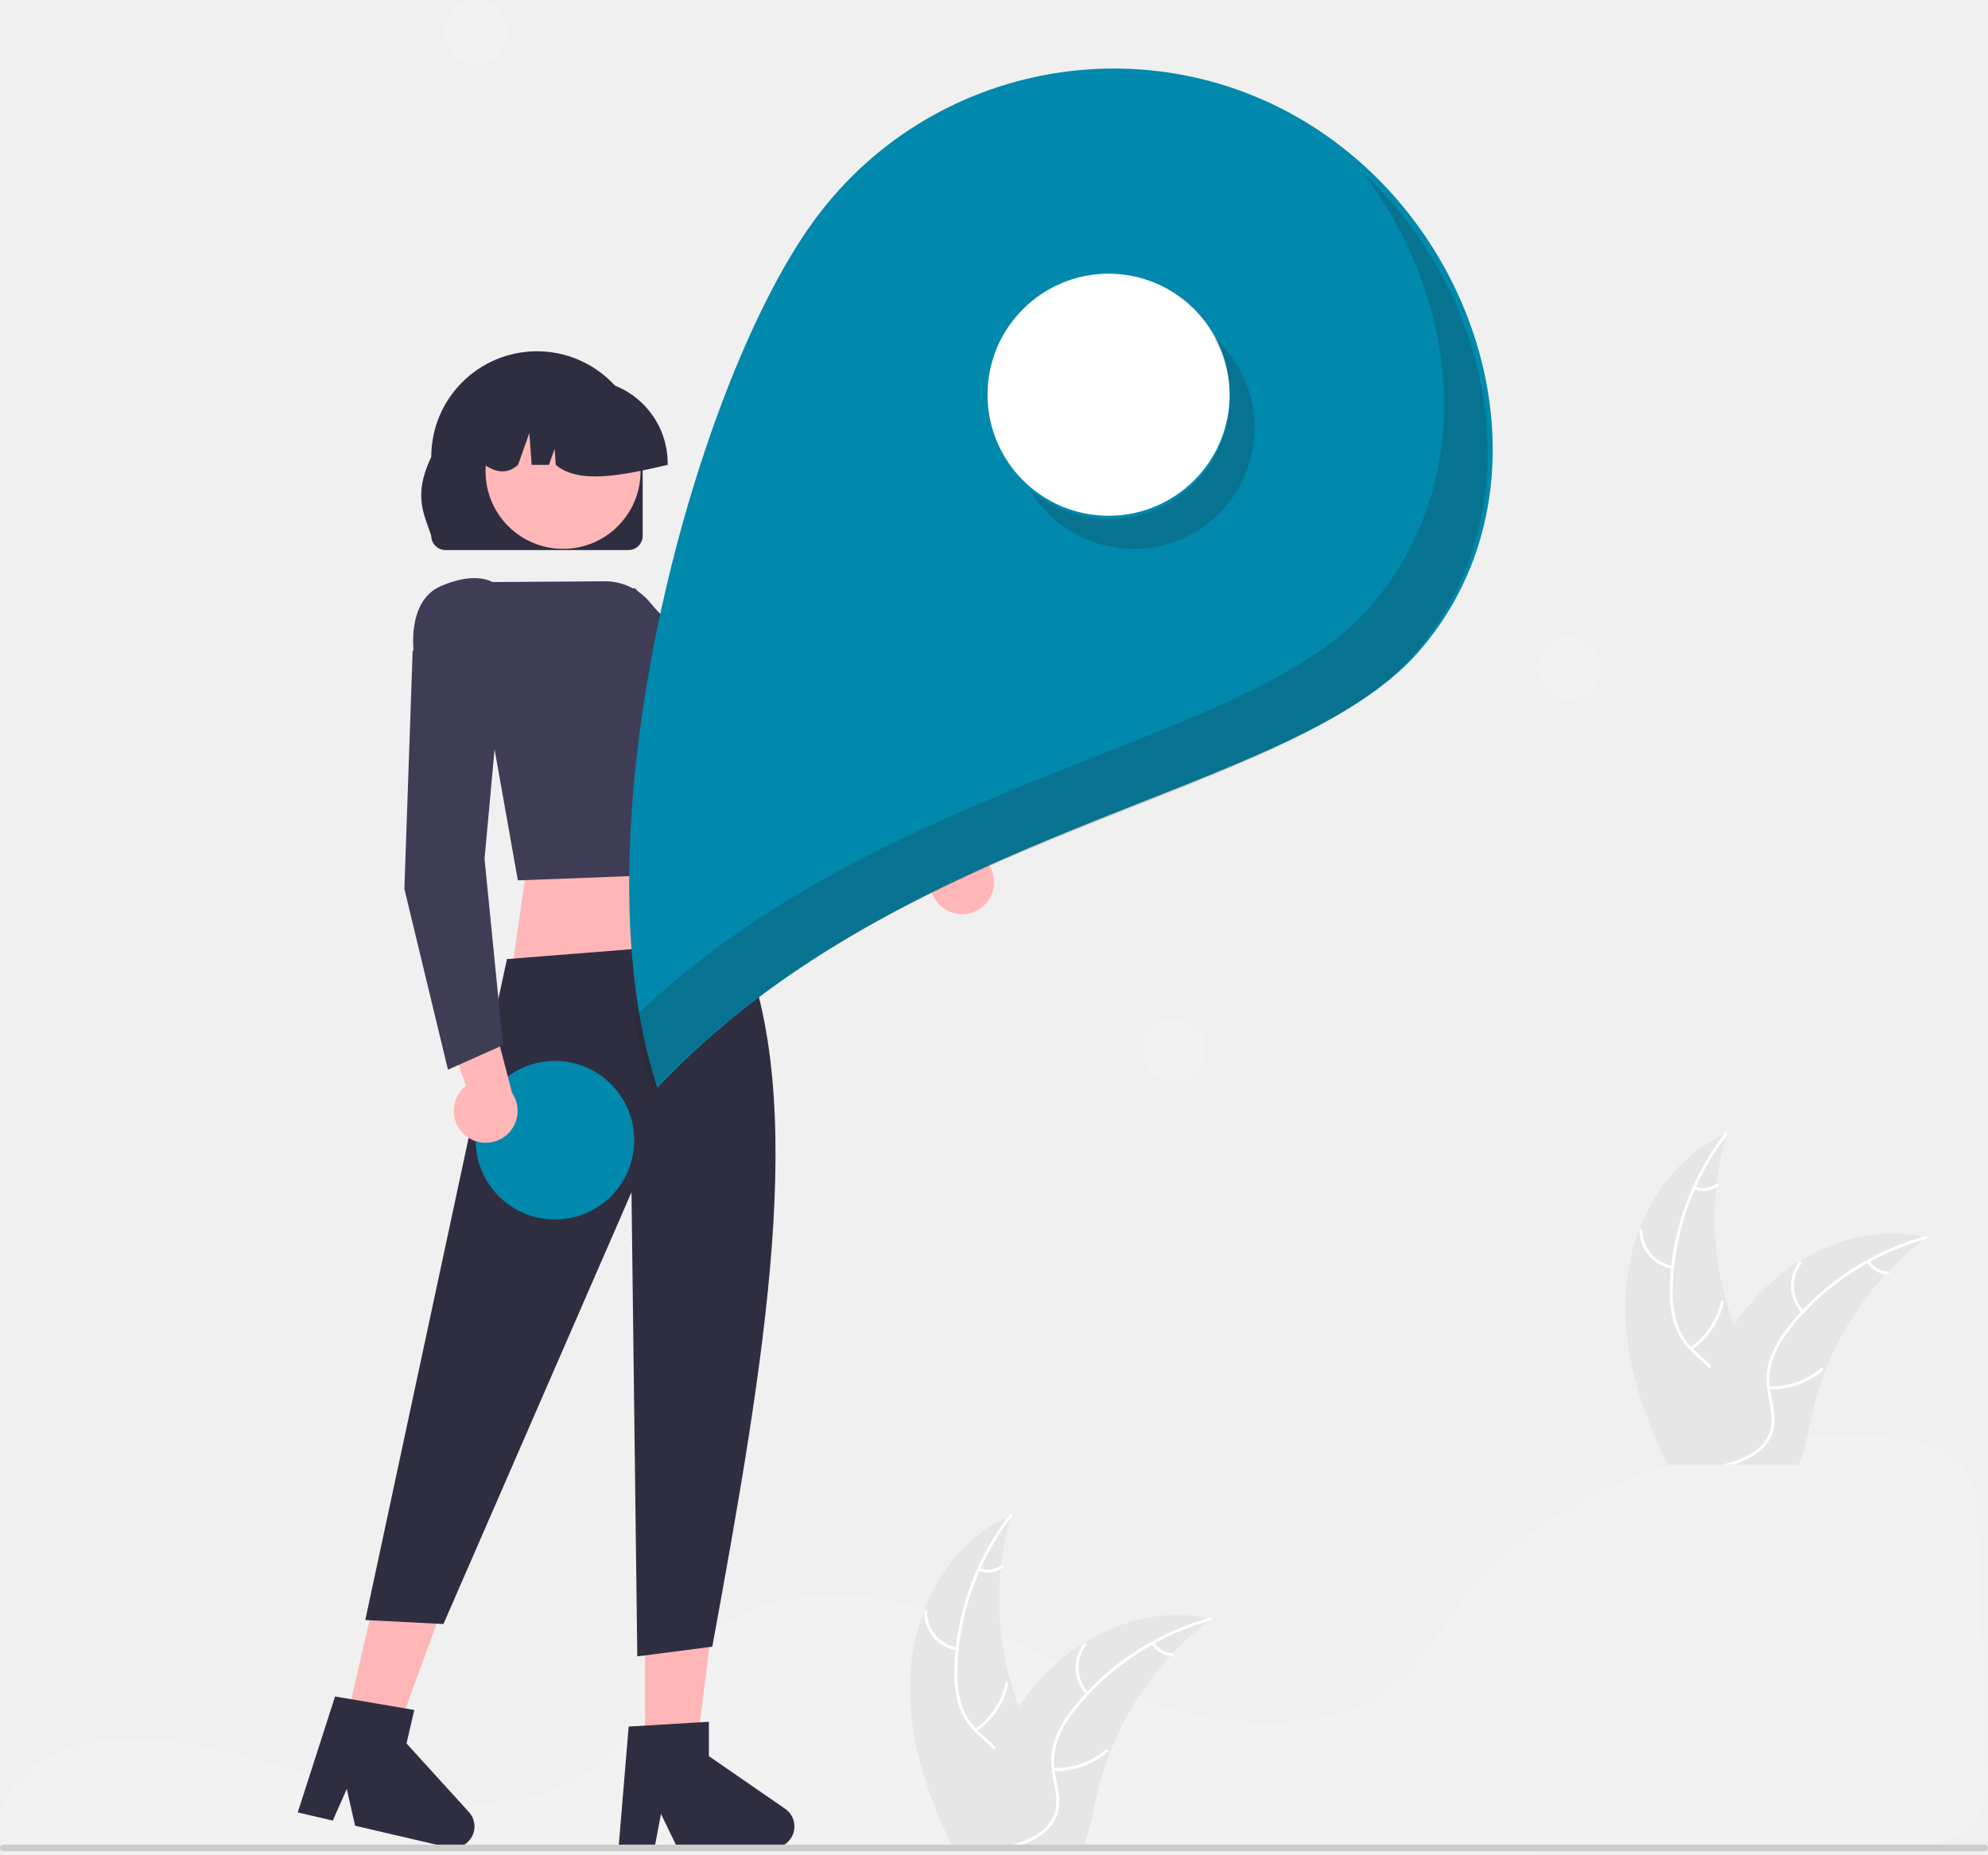
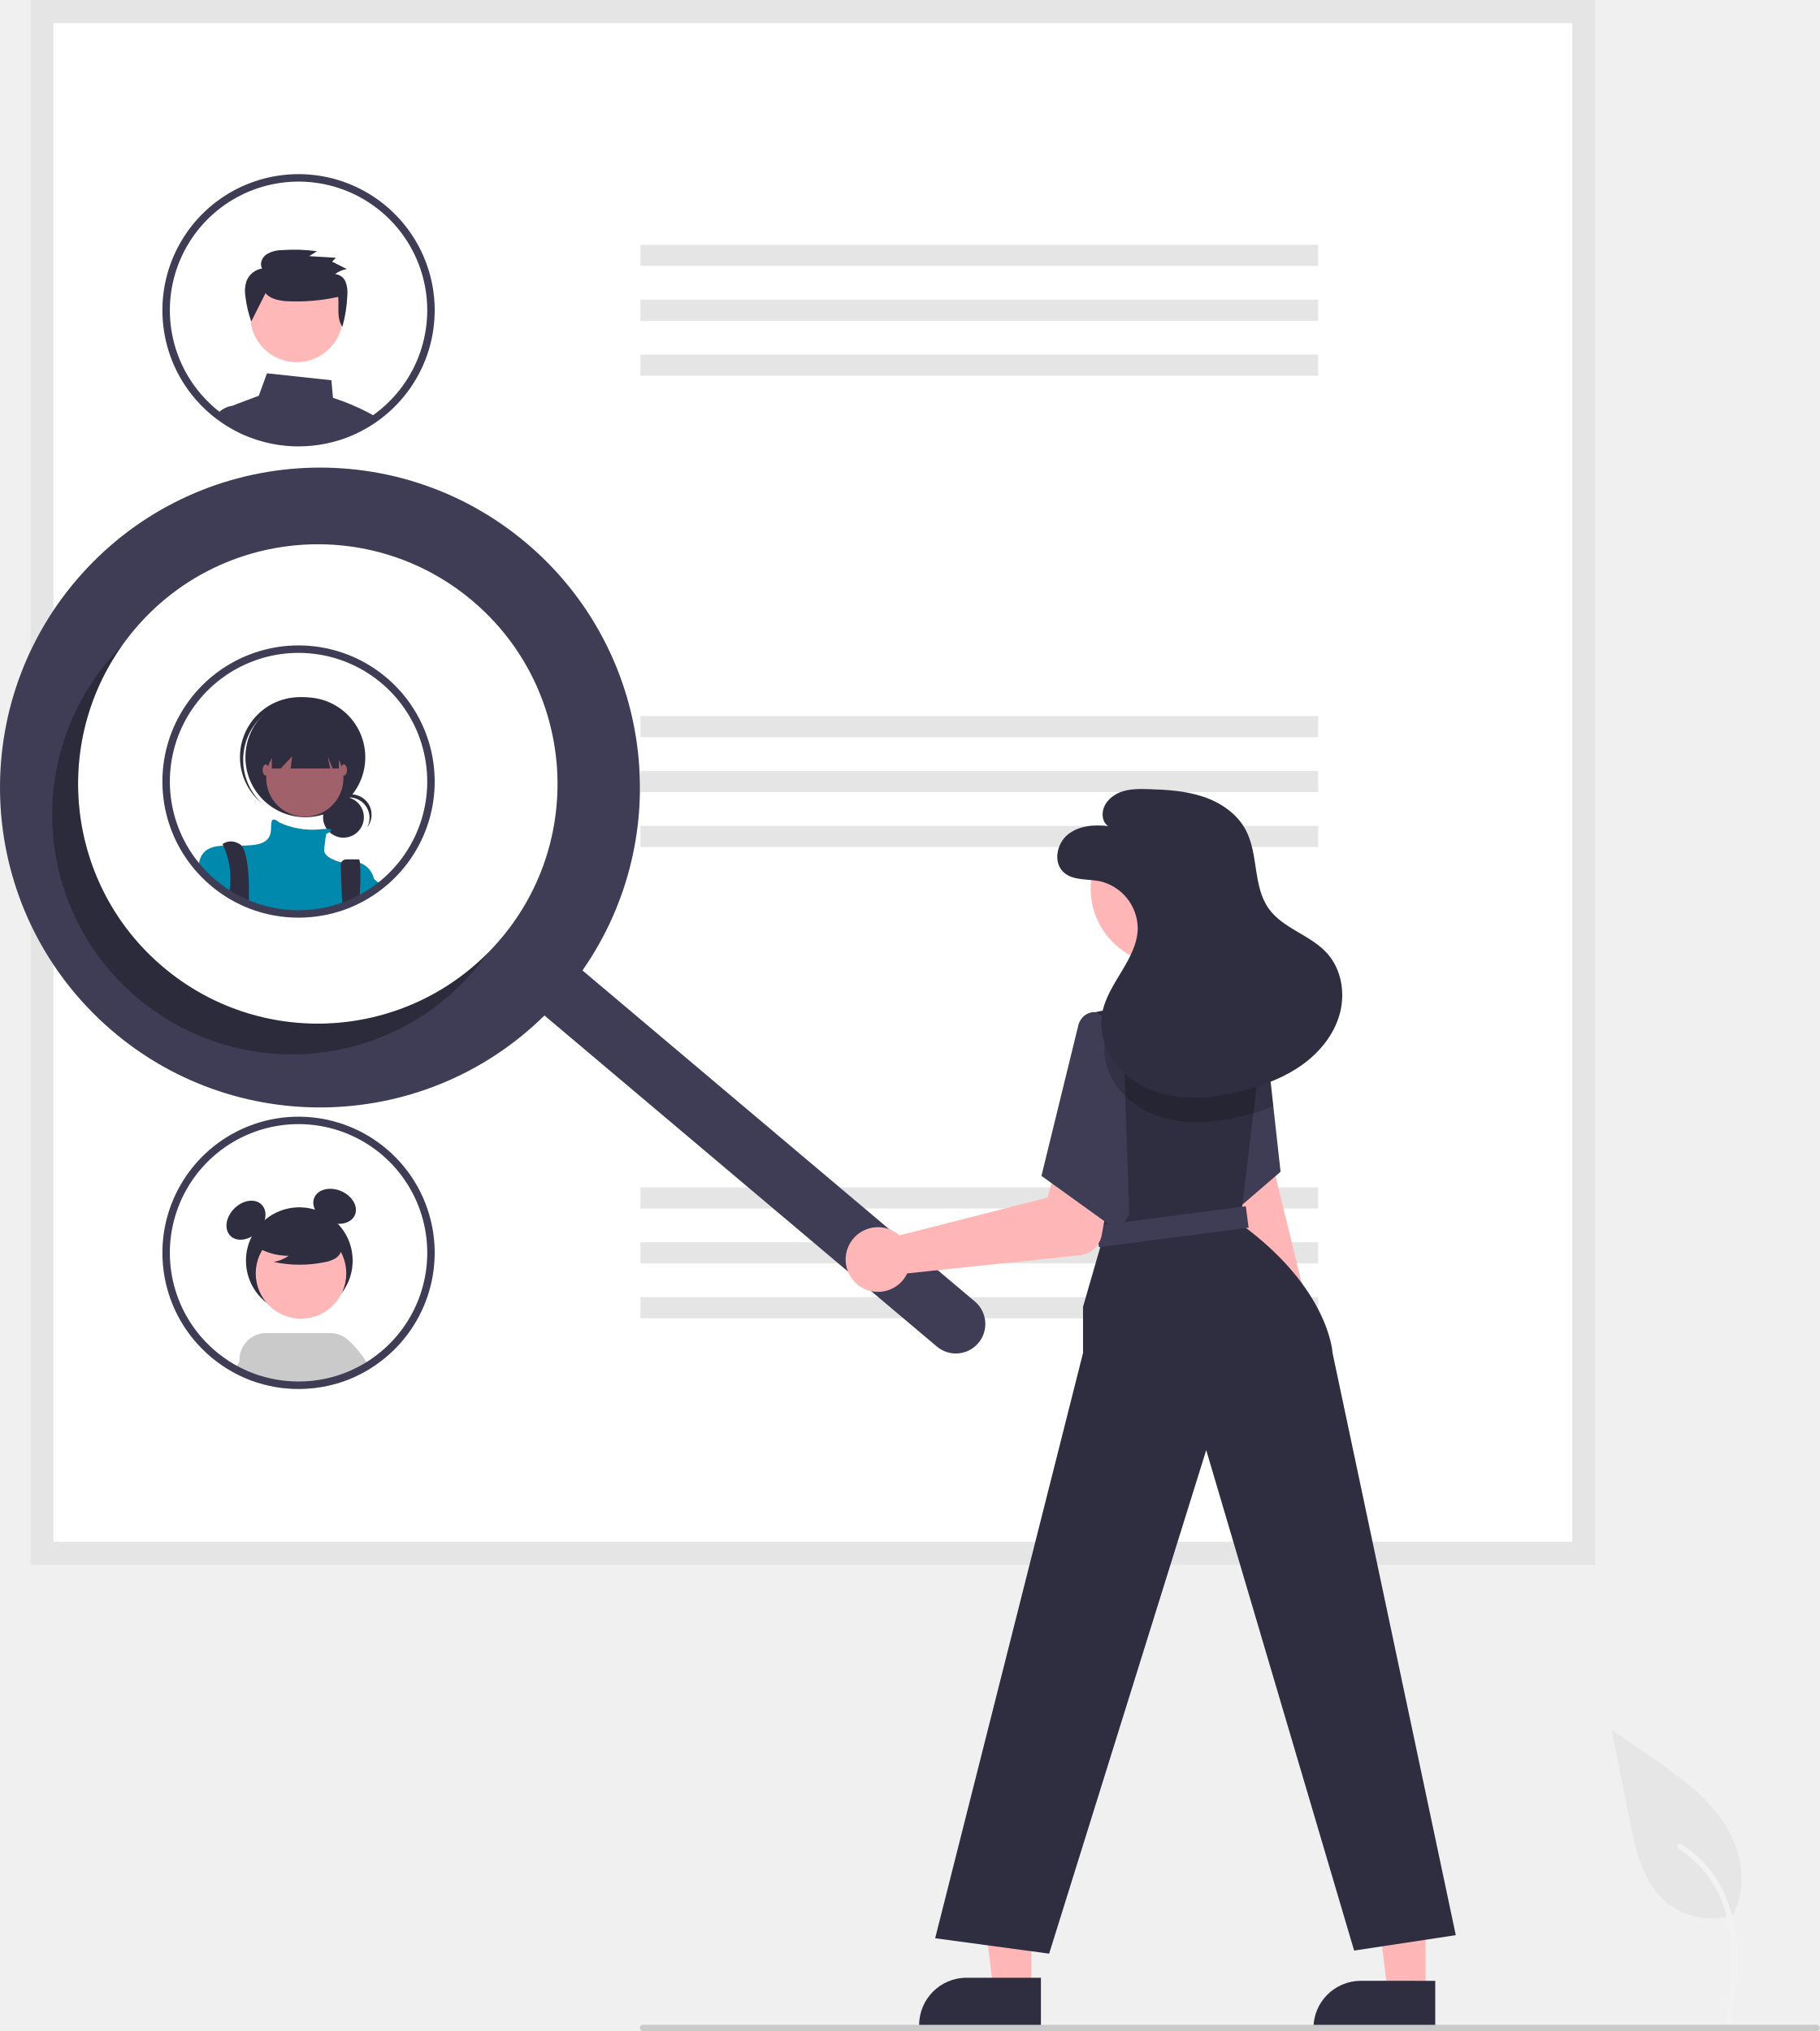
- <svg xmlns="http://www.w3.org/2000/svg" data-name="Layer 1" width="748.775" height="698.528" viewBox="0 0 748.775 698.528">
-   <path d="M276.629,755.894c-3.6,0-7.207.171-10.729.516l-.513.05c-23.365,2.378-40.456,16.173-39.753,32.09l.136,2.878c.09,1.819.185,3.775.264,5.945.043,1.07,1.311,1.892,2.889,1.892H803.655c40.521-.283,80.896-.64,119.996-1.06a177.652,177.652,0,0,0,21.954-1.31c10.866-1.48,18.408-4.415,23.058-8.972h.001c5.783-5.65,5.965-12.766,5.616-20.805-.712-16.232-1.419-33.285-2.124-50.286-.623-14.983-1.243-29.927-1.863-44.233-.383-8.49-1.235-15.984-7.803-21.712-7.119-6.194-20.101-9.334-38.588-9.334-.223,0-.445,0-.671.001-57.936.237-115.342,23.171-142.845,57.067-3.167,3.903-6.118,8.082-8.972,12.124a158.913,158.913,0,0,1-13.78,17.664,66.95,66.95,0,0,1-9.103,8.169c-.223.178-.479.368-.749.549-.618.464-1.265.911-1.895,1.31a62.041,62.041,0,0,1-11.609,6.076l-.407.157c-.306.126-.638.252-.97.367a68.213,68.213,0,0,1-7.17,2.206c-10.484,2.66-22.405,3.298-35.432,1.894a151.751,151.751,0,0,1-35.23-8.265c-12.062-4.389-23.353-9.86-34.272-15.151-4.796-2.325-9.757-4.729-14.711-7.006-.931-.429-1.847-.848-2.777-1.267-6.051-2.715-11.537-4.957-16.77-6.854a146.279,146.279,0,0,0-39.965-8.521c-14.409-.908-27.107.805-37.732,5.079a60.653,60.653,0,0,0-8.535,4.233c-12.585,7.523-20.343,18.627-27.845,29.365-9.332,13.356-18.983,27.169-38.038,34.329-21.988,8.27-54.084,4.834-76.791-1.141-7.139-1.879-14.27-4.04-21.166-6.131q-4.178-1.267-8.361-2.517c-5.481-1.629-9.966-2.877-14.116-3.931l-1.313-.336c-.73-.183-1.461-.365-2.205-.539-4.929-1.191-9.519-2.129-14.039-2.866l-1.069-.18c-2.144-.325-4.148-.596-6.115-.823l-.785-.09A109.226,109.226,0,0,0,276.629,755.894Z" transform="translate(-225.6125 -100.7359)" fill="#f2f2f2" />
-   <path id="a0461f35-fb70-484f-9ae8-3da4bdd92c77-747" data-name="Path 2996" d="M589.616,444.977a11.965,11.965,0,0,1-13.667-12.231l-39.677-15.248,17.965-12.851,34.924,16.45a12.026,12.026,0,0,1,.454,23.881Z" transform="translate(-225.6125 -100.7359)" fill="#ffb7b7" />
-   <path id="b3dd0798-f166-43d4-ba9c-3d5fa2ca5126-748" data-name="Path 2997" d="M566.943,434.038l6.195-21.853-.305-.208-58.03-39.42-50.163-50.333-29.221,11.675,1.919,9.249.125.113,66.695,59.738.062.03Z" transform="translate(-225.6125 -100.7359)" fill="#3f3d56" />
-   <polygon points="281.883 383.218 192.074 370.629 199.978 315.521 266.096 315.521 281.883 383.218" fill="#ffb6b6" />
-   <polygon points="129.283 653.061 147.706 657.342 172.986 588.321 145.796 582.003 129.283 653.061" fill="#ffb6b6" />
-   <path d="M337.755,783.457l13.211,3.07,5.257-11.925,3.141,13.877,35.04,8.143a8.087,8.087,0,0,0,7.812-13.318l-23.491-25.828,2.93-12.61-29.84-5.083Z" transform="translate(-225.6125 -100.7359)" fill="#2f2e41" />
-   <polygon points="242.956 663.327 261.87 663.327 270.87 590.376 242.956 590.376 242.956 663.327" fill="#ffb6b6" />
-   <path d="M458.586,796.833h13.563l2.421-12.806,6.201,12.806h35.974a8.087,8.087,0,0,0,4.595-14.741l-28.728-19.84V749.306L462.396,751.11Z" transform="translate(-225.6125 -100.7359)" fill="#2f2e41" />
-   <path d="M416.551,462.014l87.829-6.986c25.918,60.542,9.438,157.191-10.48,265.99l-28.25,3.653-2.191-174.827L392.642,712.484l-29.443-1.505Z" transform="translate(-225.6125 -100.7359)" fill="#2f2e41" />
-   <path id="a1ca5f83-7fa1-45b1-9d3b-bf096f25c0e5-749" data-name="Path 3002" d="M467.675,302.588V272.875a39.816,39.816,0,1,0-79.632,0c-7.018,14.623-2.627,21.576,0,29.714a5.355,5.355,0,0,0,5.346,5.346H462.326A5.355,5.355,0,0,0,467.675,302.588Z" transform="translate(-225.6125 -100.7359)" fill="#2f2e41" />
-   <circle id="b14fd05a-a043-4ff7-820e-83dd0ca664c7" data-name="Ellipse 572" cx="212.072" cy="177.559" r="29.192" fill="#ffb7b7" />
-   <path id="b50f9c05-1494-4f26-bcdb-96e0065c79e8-750" data-name="Path 3003" d="M477.094,275.251A31.531,31.531,0,0,0,445.598,243.755h-5.943A31.531,31.531,0,0,0,408.159,275.251v.595c4.451,3.043,8.676,3.488,12.559,0l4.283-11.994.857,11.994h6.492l2.164-6.051.433,6.051c8.768,7.467,25.348,3.889,42.147,0Z" transform="translate(-225.6125 -100.7359)" fill="#2f2e41" />
-   <path id="a0eb6ff4-2fce-4112-9df9-8b4ebb5a5fd4-751" data-name="Path 3004" d="M420.662,432.364l74.325-2.828,4.155-48.624c3.204-8.9,3.256-16.547.154-22.713a22.736,22.736,0,0,0-12.552-10.849l-16.263-19.643a22.136,22.136,0,0,0-17.184-8.011l-42.259.289c-1.018-.612-7.197-3.752-19.382,1.527C378.44,327.24,381.509,347.14,381.542,347.34l.031.187.145.127,28.108,23.675Z" transform="translate(-225.6125 -100.7359)" fill="#3f3d56" />
-   <path d="M759.368,346.873c-47.961,54.051-192.265,64.36-286.194,163.576-31.491-95.901,13.12-261.445,57.579-324.575a139.809,139.809,0,0,1,194.807-33.808C788.69,196.524,810.616,289.118,759.368,346.873Z" transform="translate(-225.6125 -100.7359)" fill="#0088ad" />
-   <circle id="b262ea8c-1946-46c9-a449-3a1996c39394" data-name="Ellipse 577" cx="417.545" cy="148.688" r="45.596" fill="#fff" />
-   <circle id="bcc29a3a-8123-4529-80aa-6f70df2823cf" data-name="Ellipse 577" cx="209.016" cy="429.505" r="29.865" fill="#0088ad" />
-   <path id="b815393f-9135-439a-a427-8535fc5e4357-752" data-name="Path 3011" d="M400.463,528.081a11.965,11.965,0,0,1,.63-18.329l-13.725-40.229,21.384,5.555,9.745,37.348a12.026,12.026,0,0,1-18.039,15.656Z" transform="translate(-225.6125 -100.7359)" fill="#ffb7b7" />
-   <path id="b887ab11-b08b-42e6-a61f-ab0e88099db2-753" data-name="Path 3012" d="M394.332,503.667l20.748-9.246-6.97-70.177,6.492-70.764-27.701-14.95-5.869,7.4v.168l-3.11,89.483.017.067Z" transform="translate(-225.6125 -100.7359)" fill="#3f3d56" />
-   <path d="M889.032,636.775c-1.45,5.44-5.26,9.97-9.86,13.27-.75.54-1.52,1.04-2.3,1.51-.24.14-.48.29-.73.42q-.405.24-.81.45h-21.63c-.39-.79-.77-1.59-1.15-2.38-9.27-19.48-15.78-40.5-14.67-61.91a79.254,79.254,0,0,1,5.17-24.25c5.94-15.47,16.78-28.86,31.69-35.6.37-.17.76-.34,1.14-.5-.12.43-.24.85-.36,1.28a110.785,110.785,0,0,0-3.38,17.59c-.06.46-.11.92-.15,1.39a116.054,116.054,0,0,0,3.72,42.69c.01.03.02.07.03.1q1.275,4.605,2.96,9.07c.88,2.35,1.83,4.67,2.87,6.95C885.912,616.425,891.732,626.625,889.032,636.775Z" transform="translate(-225.6125 -100.7359)" fill="#e6e6e6" />
-   <path d="M876.152,528.235c-.21.28-.42.55-.63.83a98.128,98.128,0,0,0-11.12,18.76c-.16.33-.31.66-.44,1a97.813,97.813,0,0,0-7.82,29.24,1.49,1.49,0,0,0-.02.21c-.25,2.36-.4,4.74-.46,7.12a42.48,42.48,0,0,0,1.43,13.24,23.769,23.769,0,0,0,5.46,9.42c.25.27.5.54.77.8.2.21.42.42.63.62,2.02,1.93,4.23,3.72,6.13,5.79a21.432,21.432,0,0,1,2.35,3,14.904,14.904,0,0,1,1.6,12.1c-1.36,5.06-4.47,9.33-7.65,13.4-1.59,2.04-3.23,4.1-4.65,6.28-.52.78-1,1.57-1.44,2.38h-1.26c.42-.81.88-1.6,1.38-2.38,3.65-5.75,8.84-10.69,11.53-17.02,1.82-4.27,2.37-9.11.07-13.3a17.681,17.681,0,0,0-2.43-3.38c-1.83-2.07-4.02-3.84-6.01-5.71-.5-.47-.99-.95-1.46-1.45a24.964,24.964,0,0,1-5.64-8.9,39.23,39.23,0,0,1-1.94-13.13c0-2.84.15-5.7.43-8.54.03-.36.07-.73.11-1.1a100.766,100.766,0,0,1,19.67-49.23c.2-.28.41-.55.62-.82C875.792,526.905,876.582,527.685,876.152,528.235Z" transform="translate(-225.6125 -100.7359)" fill="#fff" />
-   <path d="M855.476,578.71a14.807,14.807,0,0,1-12.354-14.663.553.553,0,0,1,1.105-.024,13.711,13.711,0,0,0,11.52,13.616c.701.114.427,1.185-.27,1.071Z" transform="translate(-225.6125 -100.7359)" fill="#fff" />
-   <path d="M862.275,608.256a28.539,28.539,0,0,0,11.533-17.308c.151-.695,1.222-.424,1.071.27a29.685,29.685,0,0,1-12.038,17.986c-.585.406-1.148-.544-.566-.948Z" transform="translate(-225.6125 -100.7359)" fill="#fff" />
-   <path d="M864.072,547.708a8.381,8.381,0,0,0,7.893-.972c.579-.413,1.142.538.566.948a9.392,9.392,0,0,1-8.73,1.094.571.571,0,0,1-.4-.671.555.555,0,0,1,.671-.4Z" transform="translate(-225.6125 -100.7359)" fill="#fff" />
-   <path d="M951.172,566.905c-.35.27-.71.54-1.06.82a110.363,110.363,0,0,0-13.29,12c-.32.33-.64.67-.95,1.01l-.01.01a116.347,116.347,0,0,0-22.66,36.14l-.03.09c-.01.03-.02.05-.03.08a114.445,114.445,0,0,0-5.03,16.42c-1.22,5.46-2.22,11.31-4.13,16.57-.29.81-.61,1.61-.95,2.38h-44.46c.15-.79.31-1.59.47-2.38a160.301,160.301,0,0,1,10.54-33.7c.16-.36.32-.72.5-1.08a108.305,108.305,0,0,1,8.61-15.35.01.01,0,0,1,.01-.01,94.956,94.956,0,0,1,5.8-7.69,79.119,79.119,0,0,1,18.72-16.24c.04-.03.09-.05.13-.08,14.04-8.71,30.68-12.86,46.59-9.27h.01C950.362,566.715,950.762,566.805,951.172,566.905Z" transform="translate(-225.6125 -100.7359)" fill="#e6e6e6" />
-   <path d="M951.122,567.435c-.34.09-.68.19-1.01.29a98.589,98.589,0,0,0-20.17,8.27c-.32.17-.64.35-.96.53a98.255,98.255,0,0,0-23.79,18.59.035.035,0,0,0-.01.02c-.08.08-.17.17-.24.25-1.6,1.72-3.14,3.51-4.6,5.35a42.769,42.769,0,0,0-6.82,11.43,23.674,23.674,0,0,0-1.31,10.81c.03.37.08.73.13,1.1.04.29.08.58.13.88.66,4.01,1.8,8.03,1.48,12.12a14.909,14.909,0,0,1-6.01,10.63,23.793,23.793,0,0,1-3.68,2.34,36.853,36.853,0,0,1-5.77,2.38h-3.93c.53-.15,1.05-.3,1.58-.45a48.209,48.209,0,0,0,5.53-1.93,26.912,26.912,0,0,0,3-1.48c4.02-2.31,7.37-5.85,8.07-10.58.61-4.14-.57-8.28-1.27-12.33-.12-.7-.23-1.39-.29-2.08a24.439,24.439,0,0,1,.85-10.46,39.062,39.062,0,0,1,6.36-11.66,83.357,83.357,0,0,1,5.48-6.55q.36-.405.75-.81a100.901,100.901,0,0,1,24.21-18.73h.01a99.287,99.287,0,0,1,21.1-8.74h.01c.33-.1.67-.2,1-.29C951.642,566.155,951.802,567.245,951.122,567.435Z" transform="translate(-225.6125 -100.7359)" fill="#fff" />
-   <path d="M904.227,595.285a14.807,14.807,0,0,1-1.036-19.145c.432-.564,1.329.081.896.646a13.711,13.711,0,0,0,1,17.807c.491.514-.372,1.203-.861.692Z" transform="translate(-225.6125 -100.7359)" fill="#fff" />
-   <path d="M891.866,622.969a28.539,28.539,0,0,0,19.629-6.876c.539-.464,1.231.397.692.861a29.685,29.685,0,0,1-20.441,7.113c-.712-.028-.589-1.126.119-1.098Z" transform="translate(-225.6125 -100.7359)" fill="#fff" />
-   <path d="M929.755,575.707a8.381,8.381,0,0,0,6.888,3.977c.712.019.588,1.117-.119,1.098a9.392,9.392,0,0,1-7.629-4.382.571.571,0,0,1,.084-.776.555.555,0,0,1,.776.084Z" transform="translate(-225.6125 -100.7359)" fill="#fff" />
-   <path d="M619.592,780.519c-1.45,5.44-5.26,9.97-9.86,13.27-.75.54-1.52,1.04-2.3,1.51-.24.14-.48.29-.73.42q-.405.24-.81.45h-21.63c-.39-.79-.77-1.59-1.15-2.38-9.27-19.48-15.78-40.5-14.67-61.91a79.254,79.254,0,0,1,5.17-24.25c5.94-15.47,16.78-28.86,31.69-35.6.37-.17.76-.34,1.14-.5-.12.43-.24.85-.36,1.28a110.785,110.785,0,0,0-3.38,17.59c-.06.46-.11.92-.15,1.39a116.054,116.054,0,0,0,3.72,42.69c.01.03.02.07.03.1q1.275,4.605,2.96,9.07c.88,2.35,1.83,4.67,2.87,6.95C616.472,760.169,622.292,770.369,619.592,780.519Z" transform="translate(-225.6125 -100.7359)" fill="#e6e6e6" />
-   <path d="M606.712,671.979c-.21.28-.42.55-.63.83a98.129,98.129,0,0,0-11.12,18.76c-.16.33-.31.66-.44,1a97.814,97.814,0,0,0-7.82,29.24,1.49,1.49,0,0,0-.02.21c-.25,2.36-.4,4.74-.46,7.12a42.48,42.48,0,0,0,1.43,13.24,23.769,23.769,0,0,0,5.46,9.42c.25.27.5.54.77.8.2.21.42.42.63.62,2.02,1.93,4.23,3.72,6.13,5.79a21.43,21.43,0,0,1,2.35,3,14.904,14.904,0,0,1,1.6,12.1c-1.36,5.06-4.47,9.33-7.65,13.4-1.59,2.04-3.23,4.1-4.65,6.28-.52.78-1,1.57-1.44,2.38h-1.26c.42-.81.88-1.6,1.38-2.38,3.65-5.75,8.84-10.69,11.53-17.02,1.82-4.27,2.37-9.11.07-13.3a17.682,17.682,0,0,0-2.43-3.38c-1.83-2.07-4.02-3.84-6.01-5.71-.5-.47-.99-.95-1.46-1.45a24.964,24.964,0,0,1-5.64-8.9,39.23,39.23,0,0,1-1.94-13.13c0-2.84.15-5.7.43-8.54.03-.36.07-.73.11-1.1a100.767,100.767,0,0,1,19.67-49.23c.2-.28.41-.55.62-.82C606.352,670.649,607.142,671.429,606.712,671.979Z" transform="translate(-225.6125 -100.7359)" fill="#fff" />
-   <path d="M586.036,722.453a14.807,14.807,0,0,1-12.354-14.663.553.553,0,0,1,1.105-.024,13.711,13.711,0,0,0,11.52,13.616c.701.114.427,1.185-.27,1.071Z" transform="translate(-225.6125 -100.7359)" fill="#fff" />
-   <path d="M592.835,752a28.539,28.539,0,0,0,11.533-17.308c.151-.695,1.222-.424,1.071.27a29.685,29.685,0,0,1-12.038,17.986c-.585.406-1.148-.544-.566-.948Z" transform="translate(-225.6125 -100.7359)" fill="#fff" />
-   <path d="M594.631,691.452a8.381,8.381,0,0,0,7.893-.972c.579-.414,1.142.538.566.948a9.392,9.392,0,0,1-8.73,1.094.571.571,0,0,1-.4-.671.555.555,0,0,1,.671-.4Z" transform="translate(-225.6125 -100.7359)" fill="#fff" />
-   <path d="M681.732,710.649c-.35.27-.71.54-1.06.82a110.362,110.362,0,0,0-13.29,12c-.32.33-.64.67-.95,1.01l-.01.01a116.347,116.347,0,0,0-22.66,36.14l-.03.09c-.01.03-.02.05-.03.08a114.443,114.443,0,0,0-5.03,16.42c-1.22,5.46-2.22,11.31-4.13,16.57-.29.81-.61,1.61-.95,2.38h-44.46c.15-.79.31-1.59.47-2.38a160.302,160.302,0,0,1,10.54-33.7c.16-.36.32-.72.5-1.08a108.305,108.305,0,0,1,8.61-15.35.01.01,0,0,1,.01-.01,94.956,94.956,0,0,1,5.8-7.69,79.119,79.119,0,0,1,18.72-16.24c.04-.03.09-.05.13-.08,14.04-8.71,30.68-12.86,46.59-9.27h.01C680.922,710.459,681.322,710.549,681.732,710.649Z" transform="translate(-225.6125 -100.7359)" fill="#e6e6e6" />
-   <path d="M681.682,711.179c-.34.09-.68.19-1.01.29a98.589,98.589,0,0,0-20.17,8.27c-.32.17-.64.35-.96.53a98.255,98.255,0,0,0-23.79,18.59.035.035,0,0,0-.01.02c-.08.08-.17.17-.24.25-1.6,1.72-3.14,3.51-4.6,5.35a42.769,42.769,0,0,0-6.82,11.43,23.674,23.674,0,0,0-1.31,10.81c.03.37.08.73.13,1.1.04.29.08.58.13.88.66,4.01,1.8,8.03,1.48,12.12a14.909,14.909,0,0,1-6.01,10.63,23.795,23.795,0,0,1-3.68,2.34,36.851,36.851,0,0,1-5.77,2.38h-3.93c.53-.15,1.05-.3,1.58-.45a48.214,48.214,0,0,0,5.53-1.93,26.914,26.914,0,0,0,3-1.48c4.02-2.31,7.37-5.85,8.07-10.58.61-4.14-.57-8.28-1.27-12.33-.12-.7-.23-1.39-.29-2.08a24.439,24.439,0,0,1,.85-10.46,39.063,39.063,0,0,1,6.36-11.66,83.355,83.355,0,0,1,5.48-6.55q.36-.405.75-.81a100.901,100.901,0,0,1,24.21-18.73h.01a99.288,99.288,0,0,1,21.1-8.74h.01c.33-.1.67-.2,1-.29C682.202,709.899,682.362,710.989,681.682,711.179Z" transform="translate(-225.6125 -100.7359)" fill="#fff" />
-   <path d="M634.787,739.028a14.807,14.807,0,0,1-1.036-19.145c.432-.564,1.329.081.896.646a13.711,13.711,0,0,0,1,17.807c.491.514-.372,1.203-.861.692Z" transform="translate(-225.6125 -100.7359)" fill="#fff" />
-   <path d="M622.426,766.713a28.539,28.539,0,0,0,19.629-6.876c.539-.464,1.231.397.692.861a29.685,29.685,0,0,1-20.441,7.113c-.712-.028-.589-1.126.119-1.098Z" transform="translate(-225.6125 -100.7359)" fill="#fff" />
-   <path d="M660.315,719.45a8.381,8.381,0,0,0,6.888,3.977c.712.019.588,1.117-.119,1.098a9.392,9.392,0,0,1-7.629-4.382.571.571,0,0,1,.084-.776.555.555,0,0,1,.776.084Z" transform="translate(-225.6125 -100.7359)" fill="#fff" />
-   <circle cx="442.066" cy="395.5" r="12" fill="#f2f2f2" />
-   <circle cx="591.137" cy="251.758" r="12" fill="#f2f2f2" />
-   <circle cx="179.143" cy="12" r="12" fill="#f2f2f2" />
-   <path id="f02c4e45-f306-4b42-b3ad-5ddd3016d7d2-754" data-name="Path 2960" d="M226.86,798.08h746.281a1.247,1.247,0,0,0,0-2.494h-746.281a1.247,1.247,0,1,0,0,2.494Z" transform="translate(-225.6125 -100.7359)" fill="#ccc" />
-   <path d="M682.608,227.594a45.59,45.59,0,0,1-69.417,57.289,45.595,45.595,0,1,0,69.417-57.289Z" transform="translate(-225.6125 -100.7359)" fill="#231f20" opacity="0.2" />
-   <path d="M738.588,165.397c37.43,48.396,43.886,117.95,2.412,164.69C694.66,382.31,558.39,393.709,464.508,483.905a193.391,193.391,0,0,0,6.751,27.759C565.188,412.448,709.492,402.138,757.453,348.088,804.418,295.161,789.923,212.983,738.588,165.397Z" transform="translate(-225.6125 -100.7359)" fill="#231f20" opacity="0.2" />
+ <svg xmlns="http://www.w3.org/2000/svg" data-name="Layer 1" width="590.724" height="659.362" viewBox="0 0 590.724 659.362">
+   <path id="e846ef3a-3b5e-448c-8d47-a4173376229f-1033" data-name="Path 461" d="M867.573,741.807a22.728,22.728,0,0,1-21.947-3.866c-7.687-6.452-10.1-17.081-12.058-26.924l-5.8-29.112,12.143,8.362c8.733,6.013,17.662,12.219,23.709,20.929s8.686,20.6,3.828,30.024" transform="translate(-304.638 -120.319)" fill="#e6e6e6" />
+   <path id="b0167a87-6d3c-4fe1-a02f-2e6974de103a-1034" data-name="Path 462" d="M866.535,777.053c1.229-8.953,2.493-18.02,1.631-27.069-.766-8.036-3.217-15.885-8.209-22.321a37.132,37.132,0,0,0-9.527-8.633c-.953-.6-1.829.909-.881,1.507a35.3,35.3,0,0,1,13.963,16.847c3.04,7.732,3.528,16.161,3,24.374-.317,4.967-.988,9.9-1.665,14.83a.9.9,0,0,0,.61,1.074.878.878,0,0,0,1.074-.61Z" transform="translate(-304.638 -120.319)" fill="#f2f2f2" />
+   <path d="M822.523,628.353H314.489V120.319H822.523Z" transform="translate(-304.638 -120.319)" fill="#fff" />
+   <path d="M822.523,628.353H314.489V120.319H822.523ZM321.995,620.847H815.017V127.825H321.995Z" transform="translate(-304.638 -120.319)" fill="#e5e5e5" />
+   <rect x="207.885" y="79.482" width="220" height="6.853" fill="#e5e5e5" />
+   <rect x="207.885" y="97.3" width="220" height="6.853" fill="#e5e5e5" />
+   <rect x="207.885" y="115.118" width="220" height="6.853" fill="#e5e5e5" />
+   <rect x="207.885" y="232.483" width="220" height="6.853" fill="#e5e5e5" />
+   <rect x="207.885" y="250.301" width="220" height="6.853" fill="#e5e5e5" />
+   <rect x="207.885" y="268.119" width="220" height="6.853" fill="#e5e5e5" />
+   <rect x="207.885" y="385.483" width="220" height="6.853" fill="#e5e5e5" />
+   <rect x="207.885" y="403.301" width="220" height="6.853" fill="#e5e5e5" />
+   <rect x="207.885" y="421.119" width="220" height="6.853" fill="#e5e5e5" />
+   <path d="M424.452,254.403a73.485,73.485,0,0,0-11.725-4.934l-.516-5.704-20.911-2.253-2.658,7.29-7.504,2.816a3.653,3.653,0,0,0-.762.397h-.008a3.718,3.718,0,0,0-1.587,2.475,3.801,3.801,0,0,0,.056,1.491l.397,1.626c.571.341,1.158.666,1.745.976l.373.19c.857.444,1.729.865,2.626,1.253.182.079.381.159.563.238.016.008.024.008.04.016.421.175.841.341,1.269.5a41.691,41.691,0,0,0,4.3,1.38,44.214,44.214,0,0,0,11.4,1.491c1.404,0,2.792-.063,4.165-.198a44.039,44.039,0,0,0,9.234-1.864c.008,0,.016-.008.024-.008a43.341,43.341,0,0,0,5.545-2.197c.008-.008.024-.008.032-.016.404-.19.793-.397,1.19-.595l.19-.095c.317-.167.635-.333.952-.508.793-.436,1.571-.896,2.34-1.388.214-.127.421-.262.635-.405.301-.198.603-.405.896-.619C426.015,255.284,425.245,254.832,424.452,254.403Z" transform="translate(-304.638 -120.319)" fill="#3f3d56" />
+   <path d="M385.208,257.917l-1.309-5.91h-3.419a.818.818,0,0,0-.103.008h-.008a7.409,7.409,0,0,0-3.443,1.19,7.625,7.625,0,0,0-1.84,1.65c1.015.769,2.07,1.483,3.157,2.166l.048.024c.309.19.627.381.944.563.571.341,1.158.666,1.745.976l.373.19c.857.444,1.729.865,2.626,1.253.182.079.381.159.563.238.016.008.024.008.04.016.421.175.841.341,1.269.5Z" transform="translate(-304.638 -120.319)" fill="#3f3d56" />
+   <circle cx="96.297" cy="102.527" r="15.06" fill="#ffb8b8" />
+   <path d="M390.824,215.511c1.559,1.845,4.197,2.366,6.631,2.579a62.454,62.454,0,0,0,16.96-1.385c.345,3.341-.595,6.944,1.373,9.693a44.998,44.998,0,0,0,1.599-10.201,9.764,9.764,0,0,0-.565-4.369,4.018,4.018,0,0,0-3.423-2.524,8.579,8.579,0,0,1,3.827-1.636l-4.782-2.403,1.228-1.261-8.657-.53,2.507-1.593a54.373,54.373,0,0,0-11.391-.36,9.778,9.778,0,0,0-5.038,1.4c-1.429,1.022-2.255,3.054-1.368,4.555a6.613,6.613,0,0,0-5.04,3.999,10.676,10.676,0,0,0-.383,5.132,36.375,36.375,0,0,0,1.907,8.069Z" transform="translate(-304.638 -120.319)" fill="#2f2e41" />
+   <path d="M443.284,206.521a44.193,44.193,0,1,0-76.369,41.98c.397.5.809 1,1.23,1.483.032.032.055.063.087.095a42.863,42.863,0,0,0,3.292,3.395c.302.278.619.563.936.833.603.539,1.222,1.055,1.864,1.547.254.198.5.397.762.587,1.015.769,2.07,1.483,3.157,2.166l.048.024c.309.19.627.381.944.563.571.341,1.158.666,1.745.976l.373.19c.857.444,1.729.865,2.626,1.253.182.079.381.159.563.238.016.008.024.008.04.016.421.175.841.341,1.269.5a41.693,41.693,0,0,0,4.3,1.38,44.214,44.214,0,0,0,11.4,1.491c1.404,0,2.792-.063,4.165-.198a44.039,44.039,0,0,0,9.234-1.864c.008,0,.016-.008.024-.008a43.34,43.34,0,0,0,5.545-2.197c.008-.008.024-.008.032-.016.404-.19.793-.397,1.19-.595l.19-.095c.317-.167.635-.333.952-.508.793-.436,1.571-.896,2.34-1.388.214-.127.421-.262.635-.405.301-.198.603-.405.896-.619.389-.27.777-.547,1.158-.833.119-.087.246-.174.365-.27a44.177,44.177,0,0,0,15.009-49.723ZM426.816,254.316c-.262.206-.531.405-.801.587-.262.198-.523.389-.793.563-.23.167-.46.325-.698.476l-.071.048c-.175.119-.349.23-.524.341q-.988.619-1.999,1.19l-.214.119c-.301.167-.603.325-.904.484-.04.024-.088.04-.127.063l-.048.024c-.381.198-.77.389-1.158.571a38.911,38.911,0,0,1-4.625,1.872c-.206.071-.413.143-.619.206a41.61,41.61,0,0,1-8.742,1.777c-1.301.119-2.618.182-3.943.182a41.211,41.211,0,0,1-10.781-1.412,39.172,39.172,0,0,1-5.291-1.793c-.088-.04-.183-.071-.27-.111-.095-.04-.182-.071-.27-.111-.095-.04-.182-.079-.278-.127-.746-.325-1.484-.682-2.205-1.055l-.349-.182c-.881-.46-1.745-.952-2.586-1.476-.246-.151-.5-.309-.738-.476-.063-.04-.119-.079-.182-.119-.563-.373-1.126-.762-1.674-1.166-.373-.278-.746-.555-1.111-.841-.611-.46-1.198-.952-1.769-1.46-.301-.254-.595-.531-.88-.793a40.306,40.306,0,0,1-3.189-3.3c-.333-.381-.658-.762-.968-1.158a3.022,3.022,0,0,1-.198-.246,41.773,41.773,0,1,1,58.005,7.322Z" transform="translate(-304.638 -120.319)" fill="#3f3d56" />
+   <path d="M443.285,359.521a44.193,44.193,0,1,0-76.369,41.98c.397.5.809 1,1.229,1.483.032.032.055.063.087.095a42.945,42.945,0,0,0,3.292,3.395c.301.278.619.563.936.833.603.539,1.222,1.055,1.864,1.547a43.451,43.451,0,0,0,3.919,2.753l.048.024c.88.547,1.777,1.055,2.689,1.539l.373.19c.857.444,1.729.865,2.626,1.253.182.079.381.159.563.238.016.008.024.008.04.016a42.929,42.929,0,0,0,5.569,1.88,44.211,44.211,0,0,0,11.399,1.491c1.404,0,2.792-.063,4.165-.198a44.034,44.034,0,0,0,9.234-1.864c.008,0,.016-.008.024-.008a43.317,43.317,0,0,0,5.545-2.197c.008-.008.024-.008.032-.016.404-.19.793-.397,1.19-.595l.191-.095c.317-.167.634-.333.952-.508.793-.436,1.571-.896,2.34-1.388.214-.127.42-.262.634-.405.698-.46,1.388-.952,2.054-1.452.119-.087.246-.174.365-.27a44.179,44.179,0,0,0,15.009-49.723Z" transform="translate(-304.638 -120.319)" fill="#fff" />
+   <circle id="f2095780-2301-4cc1-9693-3d089d317ca1" data-name="Ellipse 188" cx="111.495" cy="265.321" r="6.623" fill="#2f2e41" />
+   <path id="fe36a822-bf42-420c-ba8a-fcca90365ca6-1035" data-name="Path 969" d="M417.979,379.199a6.624,6.624,0,0,1,5.831,9.767,6.622,6.622,0,1,0-11.001-7.276,6.607,6.607,0,0,1,5.171-2.491Z" transform="translate(-304.638 -120.319)" fill="#2f2e41" />
+   <circle id="e26e4994-e49f-47aa-919e-dc7dee2cb7c3" data-name="Ellipse 189" cx="99.119" cy="245.851" r="19.456" fill="#2f2e41" />
+   <path id="ac420ffb-80fa-461b-bc18-228b12874f63-1036" data-name="Path 970" d="M388.487,354.099a19.453,19.453,0,0,1,26.964-2.04c-.159-.151-.317-.304-.482-.451a19.456,19.456,0,0,0-25.964,28.983q.055.05.111.099c.165.147.335.286.504.426a19.453,19.453,0,0,1-1.132-27.017Z" transform="translate(-304.638 -120.319)" fill="#2f2e41" />
+   <circle id="a12696bc-31d6-40e2-aafc-0c11595f0891" data-name="Ellipse 190" cx="98.954" cy="252.611" r="12.531" fill="#a0616a" />
+   <path d="M426.015,405.579v4.204c-.77.492-1.547.952-2.34,1.388-.317.174-.634.341-.952.508l-.191.095c-.397.198-.786.405-1.19.595-.008.008-.024.008-.032.016a43.317,43.317,0,0,1-5.545,2.197c-.008,0-.015.008-.024.008a44.034,44.034,0,0,1-9.234,1.864c-1.372.135-2.761.198-4.165.198a44.211,44.211,0,0,1-11.399-1.491,42.929,42.929,0,0,1-5.569-1.88c-.016-.008-.024-.008-.04-.016-.182-.079-.381-.159-.563-.238-.896-.389-1.769-.809-2.626-1.253l-.373-.19c-.913-.484-1.809-.992-2.689-1.539l-.048-.024a43.451,43.451,0,0,1-3.919-2.753c-.643-.492-1.261-1.007-1.864-1.547-.317-.27-.634-.555-.936-.833a42.947,42.947,0,0,1-3.292-3.395,16.049,16.049,0,0,1,.603-2.435l.008-.008a3.562,3.562,0,0,1,.167-.397,3.164,3.164,0,0,1,.151-.333c1.42-2.657,3.99-3.316,7.179-3.459,1.801-.079,3.792.008,5.894-.016,1.111-.008,2.261-.048,3.411-.151,7.258-.658,5.942-4.942,6.267-7.251.325-2.237,2.34-.301,2.475-.174l.008.008a25.6,25.6,0,0,0,13.169,2.308c.777-.095,1.555-.151,2.332-.174,2.047-.024,1.602.563.897,1.047a8.872,8.872,0,0,1-1.071.603s-.325,1.983-.658,4.95c-.317,2.84,5.125,4.173,5.577,4.276a.048.048,0,0,0,.032.008,10.926,10.926,0,0,1,6.037.159h.008A7.154,7.154,0,0,1,426.015,405.579Z" transform="translate(-304.638 -120.319)" fill="#0088ad" />
+   <path d="M385.454,410.68c0,.587-.015,1.15-.04,1.682-.008.317-.024.627-.04.92-.016-.008-.024-.008-.04-.016-.182-.079-.381-.159-.563-.238-.896-.389-1.769-.809-2.626-1.253l-.373-.19c-.913-.484-1.809-.992-2.689-1.539.024-.278.064-.555.103-.833.087-.611.159-1.23.206-1.84a25.531,25.531,0,0,0-2.261-12.502v-.008c-.159-.317-.254-.492-.254-.492s2.308-1.983,5.6,0a1.981,1.981,0,0,1,.548.476C385.01,397.186,385.549,405.055,385.454,410.68Z" transform="translate(-304.638 -120.319)" fill="#2f2e41" />
+   <path d="M421.477,409.601c-.032.888-.079,1.817-.135,2.761v.008c-.008.008-.024.008-.032.016a43.317,43.317,0,0,1-5.545,2.197c-.008,0-.015.008-.024.008l-.087-2.229-.008-.294-.42-10.852a1.821,1.821,0,0,1,1.817-1.904h4.022c.198,0,.341.405.437,1.134v.008A68.744,68.744,0,0,1,421.477,409.601Z" transform="translate(-304.638 -120.319)" fill="#2f2e41" />
+   <path id="e6a5f050-bb79-4898-9f1b-a16710d0980e-1037" data-name="Path 975" d="M392.874,357.267v12.534h2.902l3.693-3.957-.494,3.957h12.827l-.793-3.957,1.587,3.957h2.045V357.267Z" transform="translate(-304.638 -120.319)" fill="#2f2e41" />
+   <ellipse id="bcc9b546-fa99-40e5-8b80-3cc98cb6450e" data-name="Ellipse 191" cx="86.258" cy="249.974" rx="0.989" ry="1.813" fill="#a0616a" />
+   <ellipse id="aac24dc1-8688-403d-884a-09279027a7ab" data-name="Ellipse 192" cx="111.65" cy="249.974" rx="0.989" ry="1.813" fill="#a0616a" />
+   <path d="M428.704,407.927c-.666.5-1.356.992-2.054,1.452-.214.143-.42.278-.634.405-.77.492-1.547.952-2.34,1.388-.317.174-.634.341-.952.508v-8.742s1.269,1.015,3.292,2.705c.254.214.516.436.793.674C427.395,406.809,428.03,407.348,428.704,407.927Z" transform="translate(-304.638 -120.319)" fill="#0088ad" />
+   <path d="M443.285,359.521a44.193,44.193,0,1,0-76.369,41.98c.397.5.809 1,1.229,1.483.032.032.055.063.087.095a42.945,42.945,0,0,0,3.292,3.395c.301.278.619.563.936.833.603.539,1.222,1.055,1.864,1.547a43.451,43.451,0,0,0,3.919,2.753l.048.024c.88.547,1.777,1.055,2.689,1.539l.373.19c.857.444,1.729.865,2.626,1.253.182.079.381.159.563.238.016.008.024.008.04.016a42.929,42.929,0,0,0,5.569,1.88,44.211,44.211,0,0,0,11.399,1.491c1.404,0,2.792-.063,4.165-.198a44.034,44.034,0,0,0,9.234-1.864c.008,0,.016-.008.024-.008a43.317,43.317,0,0,0,5.545-2.197c.008-.008.024-.008.032-.016.404-.19.793-.397,1.19-.595l.191-.095c.317-.167.634-.333.952-.508.793-.436,1.571-.896,2.34-1.388.214-.127.42-.262.634-.405.698-.46,1.388-.952,2.054-1.452.119-.087.246-.174.365-.27a44.179,44.179,0,0,0,15.009-49.723Zm-16.469,47.795c-.262.206-.531.405-.801.587-.262.198-.524.389-.793.563-.23.167-.46.325-.698.476-.198.135-.397.262-.595.389q-.987.619-1.999,1.19l-.215.119c-.301.167-.603.325-.904.484-.04.024-.088.04-.127.063l-.048.024c-.381.198-.769.389-1.158.571a38.893,38.893,0,0,1-4.625,1.872c-.206.071-.413.143-.619.206a41.612,41.612,0,0,1-8.742,1.777c-1.301.119-2.618.182-3.943.182a41.213,41.213,0,0,1-10.781-1.412,39.181,39.181,0,0,1-5.291-1.793c-.182-.071-.365-.151-.54-.222-.095-.04-.182-.079-.278-.127-.746-.325-1.483-.682-2.205-1.055l-.349-.182c-.88-.46-1.745-.952-2.586-1.475-.309-.19-.619-.389-.92-.595-.952-.627-1.88-1.301-2.785-2.007-.611-.46-1.198-.952-1.769-1.46-.301-.254-.595-.531-.88-.793a40.363,40.363,0,0,1-3.189-3.3c-.333-.381-.658-.762-.968-1.158a3.015,3.015,0,0,1-.198-.246,41.773,41.773,0,1,1,58.005,7.322Z" transform="translate(-304.638 -120.319)" fill="#3f3d56" />
+   <circle cx="97.161" cy="409.276" r="17.315" fill="#2f2e41" />
+   <ellipse cx="384.485" cy="516.46" rx="7.165" ry="5.373" transform="translate(-557.2175 302.8206) rotate(-45)" fill="#2f2e41" />
+   <ellipse cx="413.257" cy="511.947" rx="5.373" ry="7.165" transform="translate(-524.5119 570.5585) rotate(-66.86956)" fill="#2f2e41" />
+   <path d="M422.51,563.181l-2.04-3.21a8.007,8.007,0,0,0-14.64,6.49l.58,2.08.66,2.36a45.21,45.21,0,0,0,7.88-1.72.034.034,0,0,0,.02-.01,42.148,42.148,0,0,0,5.55-2.2c.01-.01.02-.01.03-.02.4-.19.79-.39,1.19-.59a1.735,1.735,0,0,0,.19-.1c.32-.16.64-.33.95-.5q.48-.255.93-.54Z" transform="translate(-304.638 -120.319)" fill="#cacaca" />
+   <circle cx="97.711" cy="413.41" r="14.695" fill="#ffb6b6" />
+   <path d="M423.57,562.551a31.785,31.785,0,0,0-5.97-7.24,8.729,8.729,0,0,0-5.82-2.22h-20.7a8.724,8.724,0,0,0-8.71,9.28,8.937,8.937,0,0,0,.36,1.98,9.397,9.397,0,0,0,.55,1.36l1.02,2.04c.08.03.16.07.24.1.02.01.03.01.04.02.42.17.84.34,1.27.5a41.349,41.349,0,0,0,4.3,1.38,43.328,43.328,0,0,0,7.16,1.29c1.41.13,2.82.2,4.24.2,1.41,0,2.79-.07,4.17-.2.45-.04.9-.09,1.35-.14a45.21,45.21,0,0,0,7.88-1.72.034.034,0,0,0,.02-.01,42.148,42.148,0,0,0,5.55-2.2c.01-.01.02-.01.03-.02.4-.19.79-.39,1.19-.59a1.735,1.735,0,0,0,.19-.1c.32-.16.64-.33.95-.5q.48-.255.93-.54c.32-.17.62-.36.93-.55C424.36,563.921,423.97,563.221,423.57,562.551Z" transform="translate(-304.638 -120.319)" fill="#cacaca" />
+   <path d="M394.83,555.771a8.001,8.001,0,0,0-10.62,3.82l-1.84,2.78-.88,1.33-1.34,2.02c.28.15.55.3.83.45l.37.19c.86.44,1.73.86,2.63,1.25.1.05.21.09.32.14.08.03.16.07.24.1.02.01.03.01.04.02.42.17.84.34,1.27.5a41.349,41.349,0,0,0,4.3,1.38,43.328,43.328,0,0,0,7.16,1.29l.7-2.37.68-2.26A8.013,8.013,0,0,0,394.83,555.771Z" transform="translate(-304.638 -120.319)" fill="#cacaca" />
+   <path d="M386.908,524.486a19.986,19.986,0,0,0,11.422,3.53,12.248,12.248,0,0,1-4.854,1.997,40.3,40.3,0,0,0,16.461.092,10.654,10.654,0,0,0,3.446-1.184,4.361,4.361,0,0,0,2.127-2.845c.361-2.063-1.247-3.938-2.917-5.201a21.519,21.519,0,0,0-18.083-3.613A9.903,9.903,0,0,0,389.154,520.289a4.879,4.879,0,0,0-.451,5.794Z" transform="translate(-304.638 -120.319)" fill="#2f2e41" />
+   <path d="M443.29,512.521a44.194,44.194,0,1,0-76.37,41.98c.39.5.81,1,1.23,1.48a.825.825,0,0,0,.08.1,42.154,42.154,0,0,0,3.3,3.39c.3.28.61.57.93.84.6.54,1.22,1.05,1.87,1.54.25.2.5.4.76.59,1.01.77,2.07,1.48,3.15,2.17a.075.075,0,0,1,.05.02c.31.19.63.38.95.56.3.18.61.36.91.53.28.15.55.3.83.45l.37.19c.86.44,1.73.86,2.63,1.25.1.05.21.09.32.14.08.03.16.07.24.1.02.01.03.01.04.02.42.17.84.34,1.27.5a41.349,41.349,0,0,0,4.3,1.38,43.328,43.328,0,0,0,7.16,1.29c1.41.13,2.82.2,4.24.2,1.41,0,2.79-.07,4.17-.2.45-.04.9-.09,1.35-.14a45.21,45.21,0,0,0,7.88-1.72.034.034,0,0,0,.02-.01,42.148,42.148,0,0,0,5.55-2.2c.01-.01.02-.01.03-.02.4-.19.79-.39,1.19-.59a1.735,1.735,0,0,0,.19-.1c.32-.16.64-.33.95-.5q.48-.255.93-.54c.32-.17.62-.36.93-.55q.24-.15.48-.3c.22-.13.42-.26.64-.41.3-.19.6-.4.89-.61.39-.27.78-.55,1.16-.84a4.34,4.34,0,0,0,.37-.27,44.221,44.221,0,0,0,15.01-49.72Zm-16.47,47.79c-.26.21-.53.41-.8.59-.271.2-.53.39-.8.57-.23.16-.46.32-.7.47a.438.438,0,0,1-.07.05c-.17.12-.35.23-.52.34-.12.07-.24.15-.36.22-.35.22-.7.43-1.06.63-.19.12-.39.23-.58.34-.07.04-.14.08-.21.12-.31.17-.61.32-.91.48-.04.03-.09.04-.12.07a.078.078,0,0,0-.05.02c-.38.2-.77.39-1.16.57a38.611,38.611,0,0,1-4.63,1.87c-.2.07-.41.15-.61.21a41.848,41.848,0,0,1-7.83,1.68c-.3.04-.61.07-.92.1-1.3.12-2.61.18-3.94.18-1.18,0-2.37-.05-3.54-.15a41.231,41.231,0,0,1-7.24-1.26,38.302,38.302,0,0,1-5.29-1.8c-.09-.04-.18-.07-.27-.11-.1-.04-.18-.07-.27-.11-.1-.04-.18-.08-.28-.13-.65-.28-1.3-.59-1.93-.91-.09-.05-.18-.09-.27-.14l-.35-.18c-.21-.11-.42-.22-.62-.33-.67-.36-1.33-.75-1.97-1.15-.24-.15-.5-.31-.74-.47l-.18-.12c-.56-.38-1.12-.76-1.67-1.17-.37-.28-.75-.55-1.11-.84-.61-.46-1.2-.95-1.77-1.46-.3-.25-.6-.53-.88-.79a39.675,39.675,0,0,1-3.19-3.3c-.33-.38-.66-.76-.97-1.16-.07-.08-.13-.16-.2-.25a41.778,41.778,0,1,1,58.01,7.32Z" transform="translate(-304.638 -120.319)" fill="#3f3d56" />
+   <path d="M475.484,296.608a103.863,103.863,0,1,0,5.889,153.389l127.4,107.5A9.571,9.571,0,0,0,621.131,542.879l-.014-.012L493.717,435.367A103.869,103.869,0,0,0,475.484,296.608Zm-8.213,128.408a77.815,77.815,0,1,1-9.29-109.654l0,0A77.815,77.815,0,0,1,467.271,425.016Z" transform="translate(-304.638 -120.319)" fill="#3f3d56" />
+   <path d="M357.617,434.306A77.819,77.819,0,0,1,344.413,329.697q-2.232,2.248-4.315,4.708A77.815,77.815,0,1,0,459.041,434.769q2.078-2.463,3.915-5.045A77.819,77.819,0,0,1,357.617,434.306Z" transform="translate(-304.638 -120.319)" opacity="0.3" style="isolation:isolate" />
+   <path d="M732.323,561.516a10.743,10.743,0,0,0-3.069-16.184l-23.222-95.049-16.941,5.408,25.076,94.4a10.801,10.801,0,0,0,18.156,11.425Z" transform="translate(-304.638 -120.319)" fill="#ffb6b6" />
+   <polygon points="415.682 380.399 403.302 391.079 385.982 406.01 378.332 366.87 377.532 362.8 376.902 359.57 394.452 329 409.082 329.839 410.082 329.899 410.102 330.12 410.332 332.17 413.332 359.149 413.402 359.8 415.682 380.399" fill="#3f3d56" />
+   <polygon points="334.763 646.074 322.504 646.073 316.671 598.785 334.766 598.786 334.763 646.074" fill="#ffb6b6" />
+   <path d="M642.528,778.277l-39.531-.001v-.5a15.387,15.387,0,0,1,15.386-15.386h.001l24.144.001Z" transform="translate(-304.638 -120.319)" fill="#2f2e41" />
+   <polygon points="462.763 647.074 450.504 647.073 444.671 599.785 462.766 599.786 462.763 647.074" fill="#ffb6b6" />
+   <path d="M770.528,779.277l-39.531-.001v-.5a15.387,15.387,0,0,1,15.386-15.386h.001l24.144.001Z" transform="translate(-304.638 -120.319)" fill="#2f2e41" />
+   <path d="M777.2,748.569l-33,5-48.01-162.48-50.99,163.48-37-5,48-190v-15l6.5-22.5-.68-6.09-4.73-42.59-2.05-18.47-.133-1.193a4.056,4.056,0,0,1,3.193-4.417h0l15.4-3.24H698.87l14.85,4.09,1.02.28.46.13-.23,1.92-3.48,29.18-.19,1.6-3.36,28.13-.74,6.17c29,21,30,42,30,42Z" transform="translate(-304.638 -120.319)" fill="#2f2e41" />
+   <circle cx="378.605" cy="288.537" r="24.561" fill="#ffb6b6" />
+   <rect x="660.7" y="515.069" width="49" height="7" transform="matrix(0.99156, -0.12967, 0.12967, 0.99156, -366.097, -27.08894)" fill="#3f3d56" />
+   <path d="M595.282,520.371a10.527,10.527,0,0,1,1.316,1.007l48.056-12.251,3.278-11.593,18.143,2.661-3.809,21.088a8,8,0,0,1-7.035,6.534l-56.111,5.909a10.497,10.497,0,1,1-3.839-13.355Z" transform="translate(-304.638 -120.319)" fill="#ffb6b6" />
+   <path d="M669.2,455.569l-8.5-6.5c-2.298-.872-5.447,1.605-6,4l-12,49,25,18,3.5-5.5Z" transform="translate(-304.638 -120.319)" fill="#3f3d56" />
+   <g opacity="0.2">
+     <path d="M717.97,479.468a67.679,67.679,0,0,1-6.48,2.2c-.7.21-1.42.41-2.13.6a66.019,66.019,0,0,1-14.34,2.32,45.14,45.14,0,0,1-6.26-.17,35.243,35.243,0,0,1-6.59-1.3c-.07-.02-.15-.04-.22-.06a28.906,28.906,0,0,1-11.95-6.79,23.561,23.561,0,0,1-2.11-2.35,21.239,21.239,0,0,1-4.56-16.53,14.156,14.156,0,0,1,.34-1.57,25.108,25.108,0,0,1,1.49-4.1c.27-.62.57-1.23.89-1.83l11.3-3.82h21.52l14.85,4.09,1,.06.02.22.46.13-.23,1.92Z" transform="translate(-304.638 -120.319)" />
+   </g>
+   <path d="M664.423,388.522c-4.593-.563-9.634-.165-13.214,2.767s-4.736,9.028-1.346,12.178c3.001,2.789,7.693,2.133,11.713,2.926a15.854,15.854,0,0,1,12.384,15.157c-.06,10.174-9.824,17.879-11.578,27.901-1.197,6.84,1.688,14.038,6.675,18.87s11.843,7.443,18.751,8.15,13.893-.373,20.606-2.148c6.741-1.782,13.378-4.311,19.034-8.388s10.293-9.826,12.109-16.558.512-14.451-4.168-19.62c-5.359-5.919-14.274-7.954-18.91-14.456-5.196-7.288-3.274-17.666-7.479-25.567-2.808-5.275-8.125-8.873-13.792-10.769s-11.719-2.27-17.692-2.453c-3.14-.096-6.375-.129-9.3,1.016s-5.496,3.753-5.648,6.891S664.423,388.522,664.423,388.522Z" transform="translate(-304.638 -120.319)" fill="#2f2e41" />
+   <path d="M894.362,779.681h-381a1,1,0,0,1,0-2h381a1,1,0,0,1,0,2Z" transform="translate(-304.638 -120.319)" fill="#cacaca" />
</svg>
